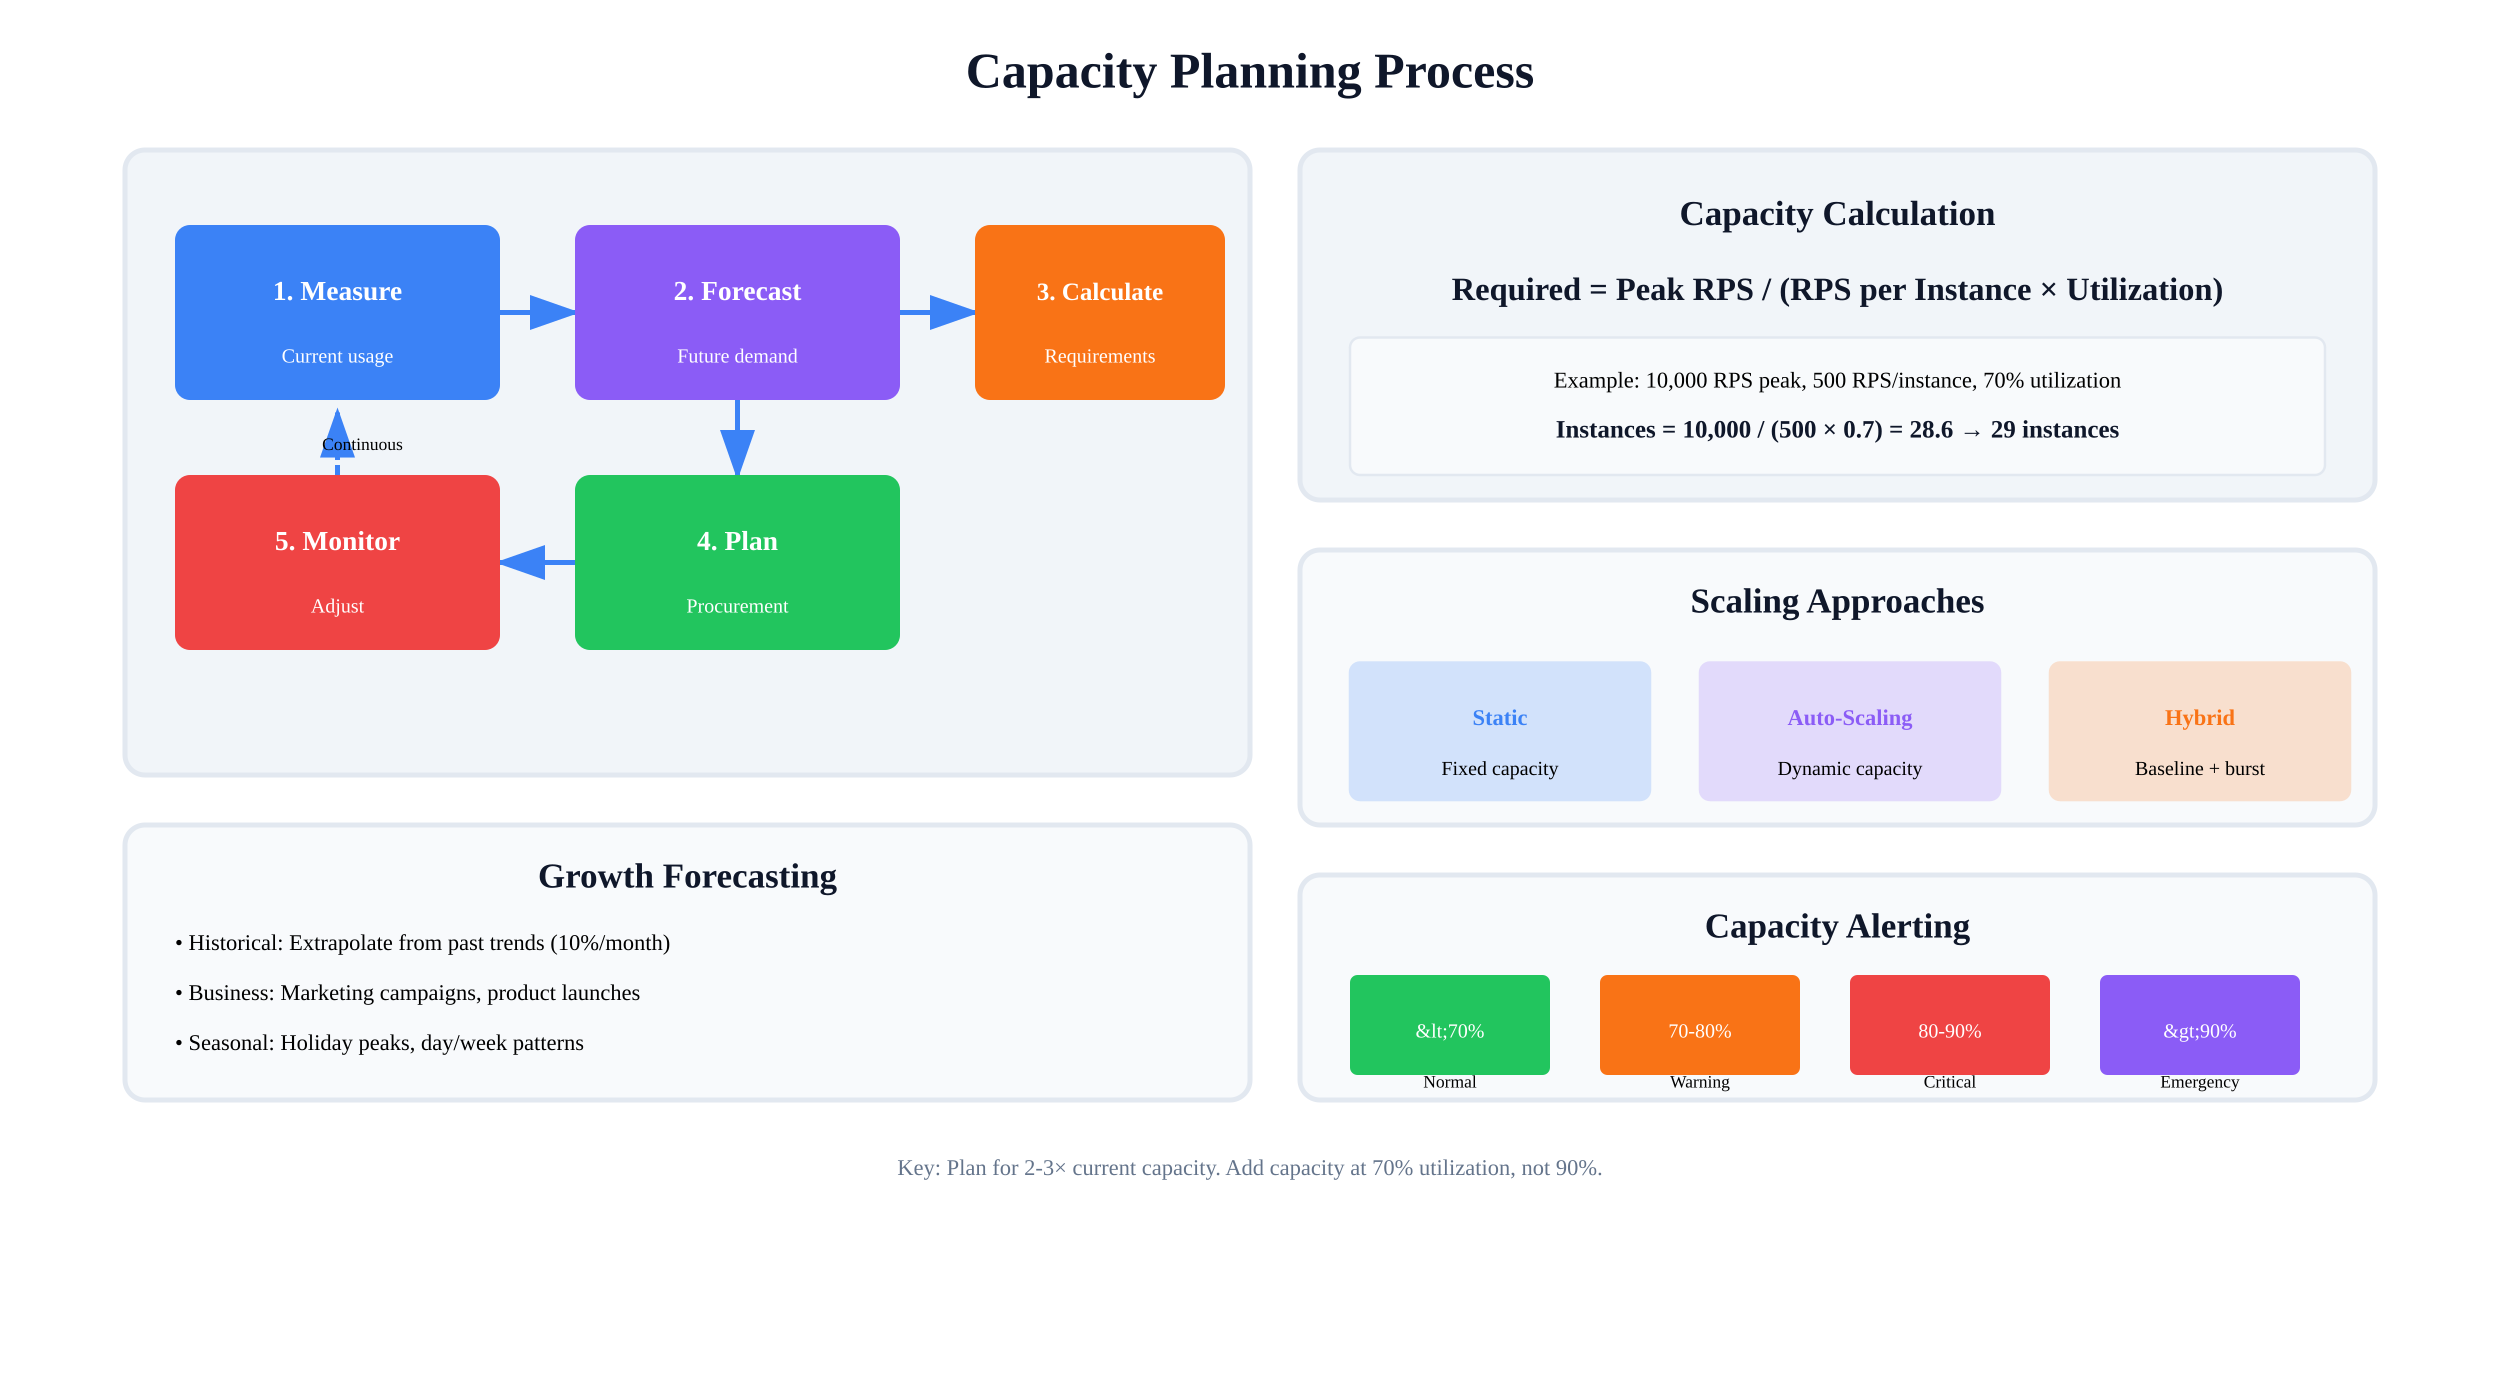
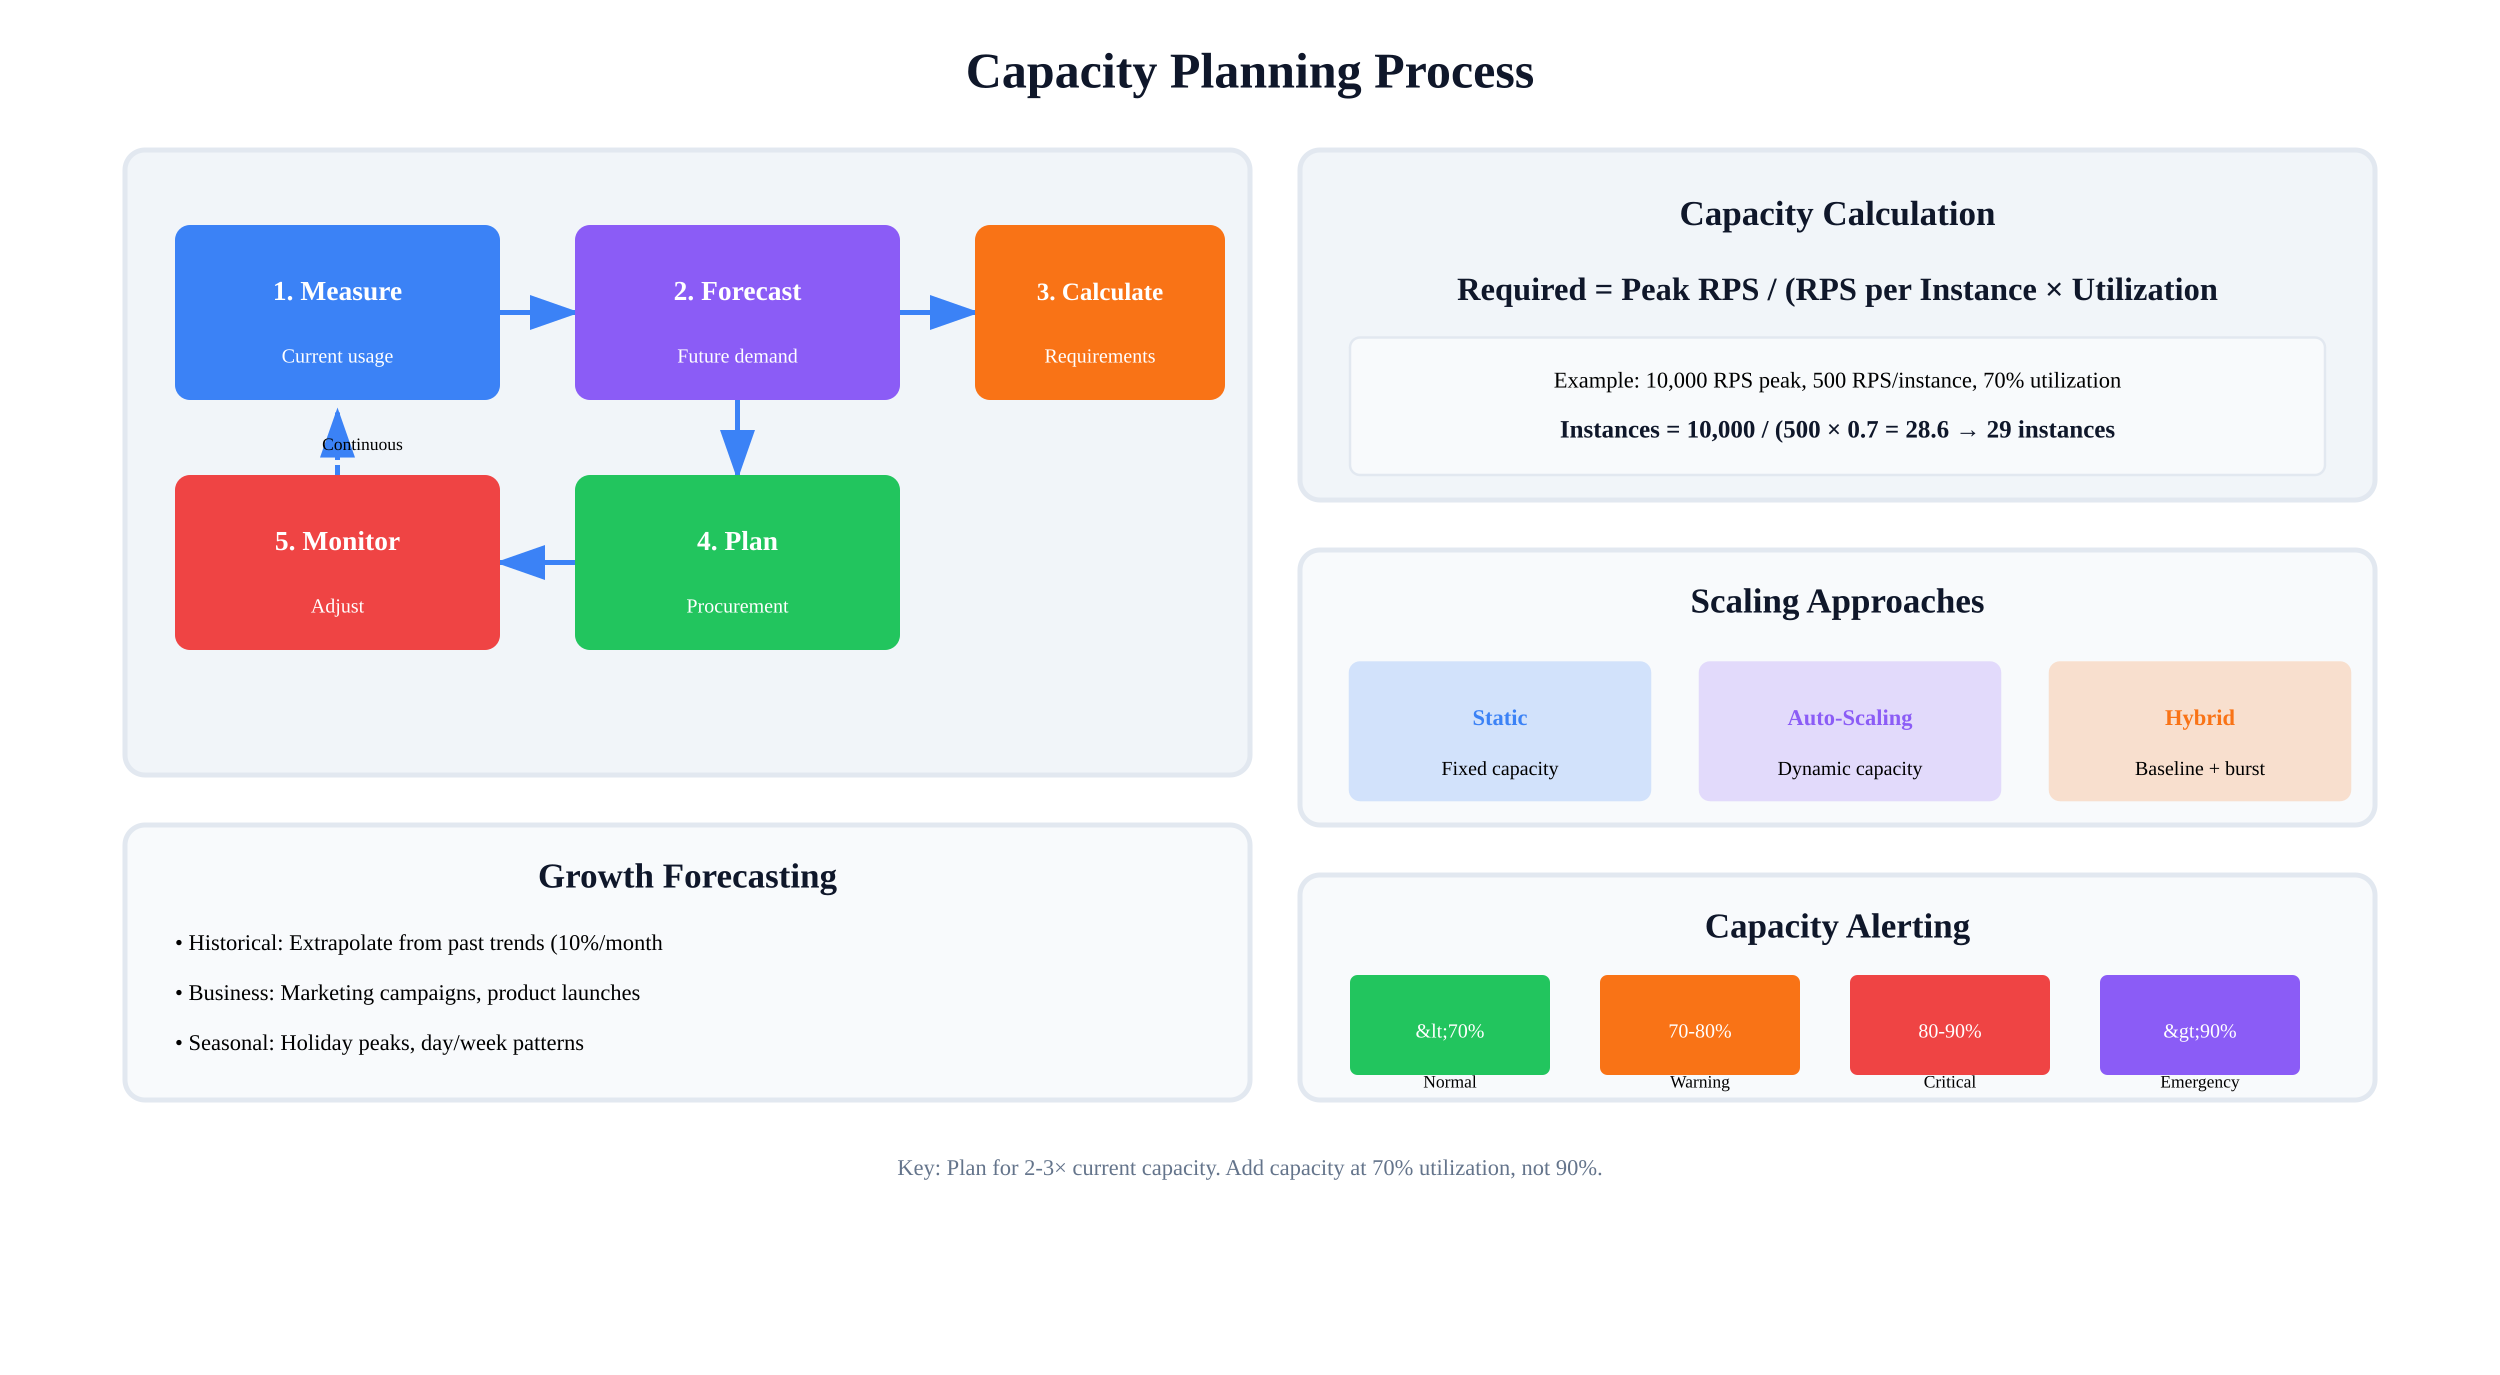
<svg xmlns="http://www.w3.org/2000/svg" viewBox="0 0 1000 550">
  <defs>
    <marker id="capArrow" markerWidth="10" markerHeight="7" refX="9" refY="3.5" orient="auto">
      <polygon points="0 0, 10 3.5, 0 7" fill="#3b82f6" />
    </marker>
  </defs>
  <rect width="1000" height="550" fill="#ffffff" />
-   <text x="500" y="35" text-anchor="middle" font-size="20" font-weight="bold" fill="var(--text-primary, #0f172a">Capacity Planning Process</text>
+   <text x="500" y="35" text-anchor="middle" font-size="20" font-weight="bold" fill="#0f172a">Capacity Planning Process</text>
  <rect x="50" y="60" width="450" height="250" rx="8" fill="#f1f5f9" stroke="#e2e8f0" stroke-width="2" />
  <rect x="70" y="90" width="130" height="70" rx="6" fill="#3b82f6" />
  <text x="135" y="120" text-anchor="middle" font-size="11" font-weight="bold" fill="#ffffff">1. Measure</text>
-   <text x="135" y="145" text-anchor="middle" font-size="8" fill="var(--text-inverse, #ffffff">Current usage</text>
-   <line x1="200" y1="125" x2="230" y2="125" stroke="#3b82f6" stroke-width="2" marker-end="url(#capArrow)" />
+   <text x="135" y="145" text-anchor="middle" font-size="8" fill="#ffffff">Current usage</text>
+   <line x1="200" y1="125" x2="230" y2="125" stroke="#3b82f6" stroke-width="2" marker-end="url(#capArrow" />
  <rect x="230" y="90" width="130" height="70" rx="6" fill="#8b5cf6" />
  <text x="295" y="120" text-anchor="middle" font-size="11" font-weight="bold" fill="#ffffff">2. Forecast</text>
-   <text x="295" y="145" text-anchor="middle" font-size="8" fill="var(--text-inverse, #ffffff">Future demand</text>
-   <line x1="360" y1="125" x2="390" y2="125" stroke="#3b82f6" stroke-width="2" marker-end="url(#capArrow)" />
+   <text x="295" y="145" text-anchor="middle" font-size="8" fill="#ffffff">Future demand</text>
+   <line x1="360" y1="125" x2="390" y2="125" stroke="#3b82f6" stroke-width="2" marker-end="url(#capArrow" />
  <rect x="390" y="90" width="100" height="70" rx="6" fill="#f97316" />
  <text x="440" y="120" text-anchor="middle" font-size="10" font-weight="bold" fill="#ffffff">3. Calculate</text>
-   <text x="440" y="145" text-anchor="middle" font-size="8" fill="var(--text-inverse, #ffffff">Requirements</text>
-   <line x1="295" y1="160" x2="295" y2="190" stroke="#3b82f6" stroke-width="2" marker-end="url(#capArrow)" />
+   <text x="440" y="145" text-anchor="middle" font-size="8" fill="#ffffff">Requirements</text>
+   <line x1="295" y1="160" x2="295" y2="190" stroke="#3b82f6" stroke-width="2" marker-end="url(#capArrow" />
  <rect x="230" y="190" width="130" height="70" rx="6" fill="#22c55e" />
  <text x="295" y="220" text-anchor="middle" font-size="11" font-weight="bold" fill="#ffffff">4. Plan</text>
-   <text x="295" y="245" text-anchor="middle" font-size="8" fill="var(--text-inverse, #ffffff">Procurement</text>
-   <line x1="230" y1="225" x2="200" y2="225" stroke="#3b82f6" stroke-width="2" marker-end="url(#capArrow)" />
+   <text x="295" y="245" text-anchor="middle" font-size="8" fill="#ffffff">Procurement</text>
+   <line x1="230" y1="225" x2="200" y2="225" stroke="#3b82f6" stroke-width="2" marker-end="url(#capArrow" />
  <rect x="70" y="190" width="130" height="70" rx="6" fill="#ef4444" />
  <text x="135" y="220" text-anchor="middle" font-size="11" font-weight="bold" fill="#ffffff">5. Monitor</text>
-   <text x="135" y="245" text-anchor="middle" font-size="8" fill="var(--text-inverse, #ffffff">Adjust</text>
+   <text x="135" y="245" text-anchor="middle" font-size="8" fill="#ffffff">Adjust</text>
  <path d="M 135 190 L 135 165" stroke="#3b82f6" stroke-width="2" stroke-dasharray="4,2" marker-end="url(#capArrow)" />
-   <text x="145" y="180" text-anchor="middle" font-size="7" fill="var(--text-secondary, #47556ird">Continuous</text>
+   <text x="145" y="180" text-anchor="middle" font-size="7" fill="#47556ird">Continuous</text>
  <rect x="520" y="60" width="430" height="140" rx="8" fill="#f1f5f9" stroke="#e2e8f0" stroke-width="2" />
-   <text x="735" y="90" text-anchor="middle" font-size="14" font-weight="bold" fill="var(--text-primary, #0f172a">Capacity Calculation</text>
-   <text x="735" y="120" text-anchor="middle" font-size="13" fill="var(--text-primary, #0f172a" font-weight="bold">Required = Peak RPS / (RPS per Instance × Utilization)</text>
+   <text x="735" y="90" text-anchor="middle" font-size="14" font-weight="bold" fill="#0f172a">Capacity Calculation</text>
+   <text x="735" y="120" text-anchor="middle" font-size="13" fill="#0f172a" font-weight="bold">Required = Peak RPS / (RPS per Instance × Utilization</text>
  <rect x="540" y="135" width="390" height="55" rx="4" fill="#f8fafc" stroke="#e2e8f0" stroke-width="1" />
-   <text x="735" y="155" text-anchor="middle" font-size="9" fill="var(--text-secondary, #47556ird">Example: 10,000 RPS peak, 500 RPS/instance, 70% utilization</text>
-   <text x="735" y="175" text-anchor="middle" font-size="10" fill="var(--text-primary, #0f172a" font-weight="bold">Instances = 10,000 / (500 × 0.7) = 28.6 → 29 instances</text>
+   <text x="735" y="155" text-anchor="middle" font-size="9" fill="#47556ird">Example: 10,000 RPS peak, 500 RPS/instance, 70% utilization</text>
+   <text x="735" y="175" text-anchor="middle" font-size="10" fill="#0f172a" font-weight="bold">Instances = 10,000 / (500 × 0.7 = 28.6 → 29 instances</text>
  <rect x="50" y="330" width="450" height="110" rx="8" fill="#f8fafc" stroke="#e2e8f0" stroke-width="2" />
-   <text x="275" y="355" text-anchor="middle" font-size="14" font-weight="bold" fill="var(--text-primary, #0f172a">Growth Forecasting</text>
-   <text x="70" y="380" font-size="9" fill="var(--text-secondary, #47556ird">• Historical: Extrapolate from past trends (10%/month)</text>
-   <text x="70" y="400" font-size="9" fill="var(--text-secondary, #47556ird">• Business: Marketing campaigns, product launches</text>
-   <text x="70" y="420" font-size="9" fill="var(--text-secondary, #47556ird">• Seasonal: Holiday peaks, day/week patterns</text>
+   <text x="275" y="355" text-anchor="middle" font-size="14" font-weight="bold" fill="#0f172a">Growth Forecasting</text>
+   <text x="70" y="380" font-size="9" fill="#47556ird">• Historical: Extrapolate from past trends (10%/month</text>
+   <text x="70" y="400" font-size="9" fill="#47556ird">• Business: Marketing campaigns, product launches</text>
+   <text x="70" y="420" font-size="9" fill="#47556ird">• Seasonal: Holiday peaks, day/week patterns</text>
  <rect x="520" y="220" width="430" height="110" rx="8" fill="#f8fafc" stroke="#e2e8f0" stroke-width="2" />
-   <text x="735" y="245" text-anchor="middle" font-size="14" font-weight="bold" fill="var(--text-primary, #0f172a">Scaling Approaches</text>
+   <text x="735" y="245" text-anchor="middle" font-size="14" font-weight="bold" fill="#0f172a">Scaling Approaches</text>
  <rect x="540" y="265" width="120" height="55" rx="4" fill="#3b82f6" opacity="0.2" stroke="#3b82f6" stroke-width="1" />
  <text x="600" y="290" text-anchor="middle" font-size="9" font-weight="bold" fill="#3b82f6">Static</text>
-   <text x="600" y="310" text-anchor="middle" font-size="8" fill="var(--text-secondary, #47556ird">Fixed capacity</text>
+   <text x="600" y="310" text-anchor="middle" font-size="8" fill="#47556ird">Fixed capacity</text>
  <rect x="680" y="265" width="120" height="55" rx="4" fill="#8b5cf6" opacity="0.2" stroke="#8b5cf6" stroke-width="1" />
  <text x="740" y="290" text-anchor="middle" font-size="9" font-weight="bold" fill="#8b5cf6">Auto-Scaling</text>
-   <text x="740" y="310" text-anchor="middle" font-size="8" fill="var(--text-secondary, #47556ird">Dynamic capacity</text>
+   <text x="740" y="310" text-anchor="middle" font-size="8" fill="#47556ird">Dynamic capacity</text>
  <rect x="820" y="265" width="120" height="55" rx="4" fill="#f97316" opacity="0.2" stroke="#f97316" stroke-width="1" />
  <text x="880" y="290" text-anchor="middle" font-size="9" font-weight="bold" fill="#f97316">Hybrid</text>
-   <text x="880" y="310" text-anchor="middle" font-size="8" fill="var(--text-secondary, #47556ird">Baseline + burst</text>
+   <text x="880" y="310" text-anchor="middle" font-size="8" fill="#47556ird">Baseline + burst</text>
  <rect x="520" y="350" width="430" height="90" rx="8" fill="#f8fafc" stroke="#e2e8f0" stroke-width="2" />
-   <text x="735" y="375" text-anchor="middle" font-size="14" font-weight="bold" fill="var(--text-primary, #0f172a">Capacity Alerting</text>
+   <text x="735" y="375" text-anchor="middle" font-size="14" font-weight="bold" fill="#0f172a">Capacity Alerting</text>
  <rect x="540" y="390" width="80" height="40" rx="3" fill="#22c55e" />
  <text x="580" y="415" text-anchor="middle" font-size="8" fill="#ffffff">&amp;lt;70%</text>
-   <text x="580" y="435" text-anchor="middle" font-size="7" fill="var(--text-secondary, #47556ird">Normal</text>
+   <text x="580" y="435" text-anchor="middle" font-size="7" fill="#47556ird">Normal</text>
  <rect x="640" y="390" width="80" height="40" rx="3" fill="#f97316" />
  <text x="680" y="415" text-anchor="middle" font-size="8" fill="#ffffff">70-80%</text>
-   <text x="680" y="435" text-anchor="middle" font-size="7" fill="var(--text-secondary, #47556ird">Warning</text>
+   <text x="680" y="435" text-anchor="middle" font-size="7" fill="#47556ird">Warning</text>
  <rect x="740" y="390" width="80" height="40" rx="3" fill="#ef4444" />
  <text x="780" y="415" text-anchor="middle" font-size="8" fill="#ffffff">80-90%</text>
-   <text x="780" y="435" text-anchor="middle" font-size="7" fill="var(--text-secondary, #47556ird">Critical</text>
+   <text x="780" y="435" text-anchor="middle" font-size="7" fill="#47556ird">Critical</text>
  <rect x="840" y="390" width="80" height="40" rx="3" fill="#8b5cf6" />
  <text x="880" y="415" text-anchor="middle" font-size="8" fill="#ffffff">&amp;gt;90%</text>
-   <text x="880" y="435" text-anchor="middle" font-size="7" fill="var(--text-secondary, #47556ird">Emergency</text>
-   <text x="500" y="470" text-anchor="middle" font-size="9" fill="var(--text-muted, #64748b">Key: Plan for 2-3× current capacity. Add capacity at 70% utilization, not 90%.</text>
+   <text x="880" y="435" text-anchor="middle" font-size="7" fill="#47556ird">Emergency</text>
+   <text x="500" y="470" text-anchor="middle" font-size="9" fill="#64748b">Key: Plan for 2-3× current capacity. Add capacity at 70% utilization, not 90%.</text>
</svg>
